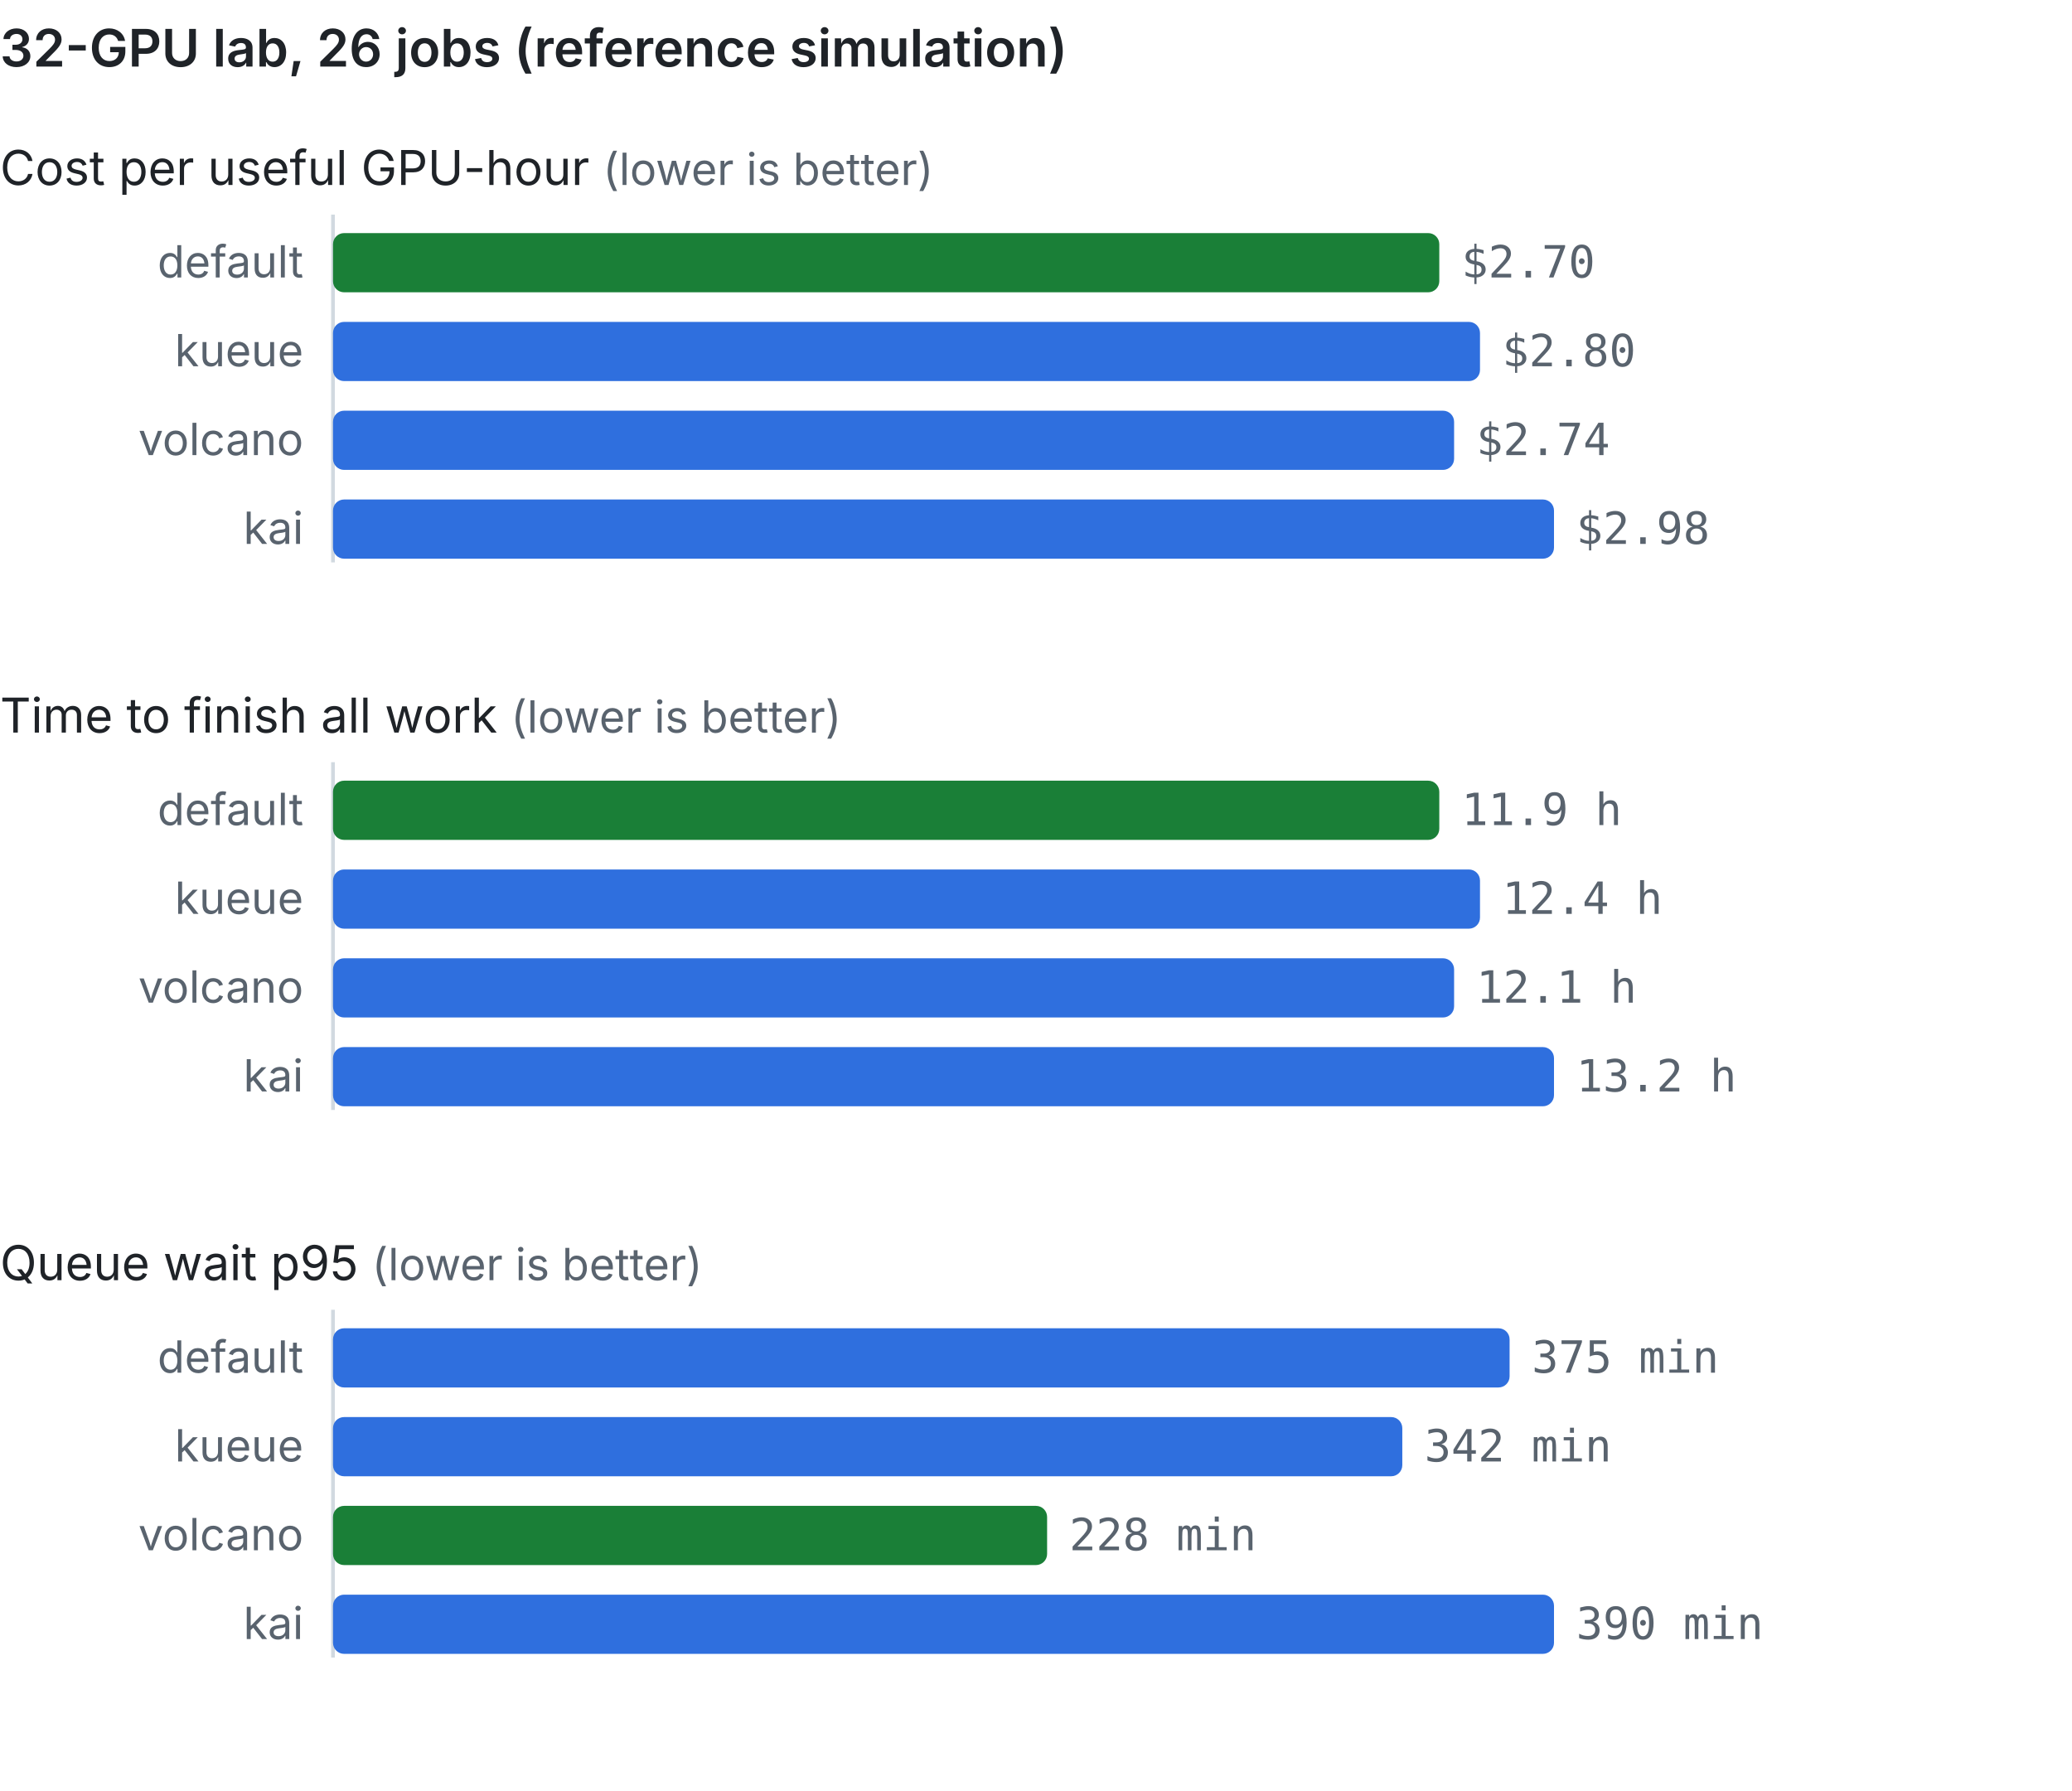
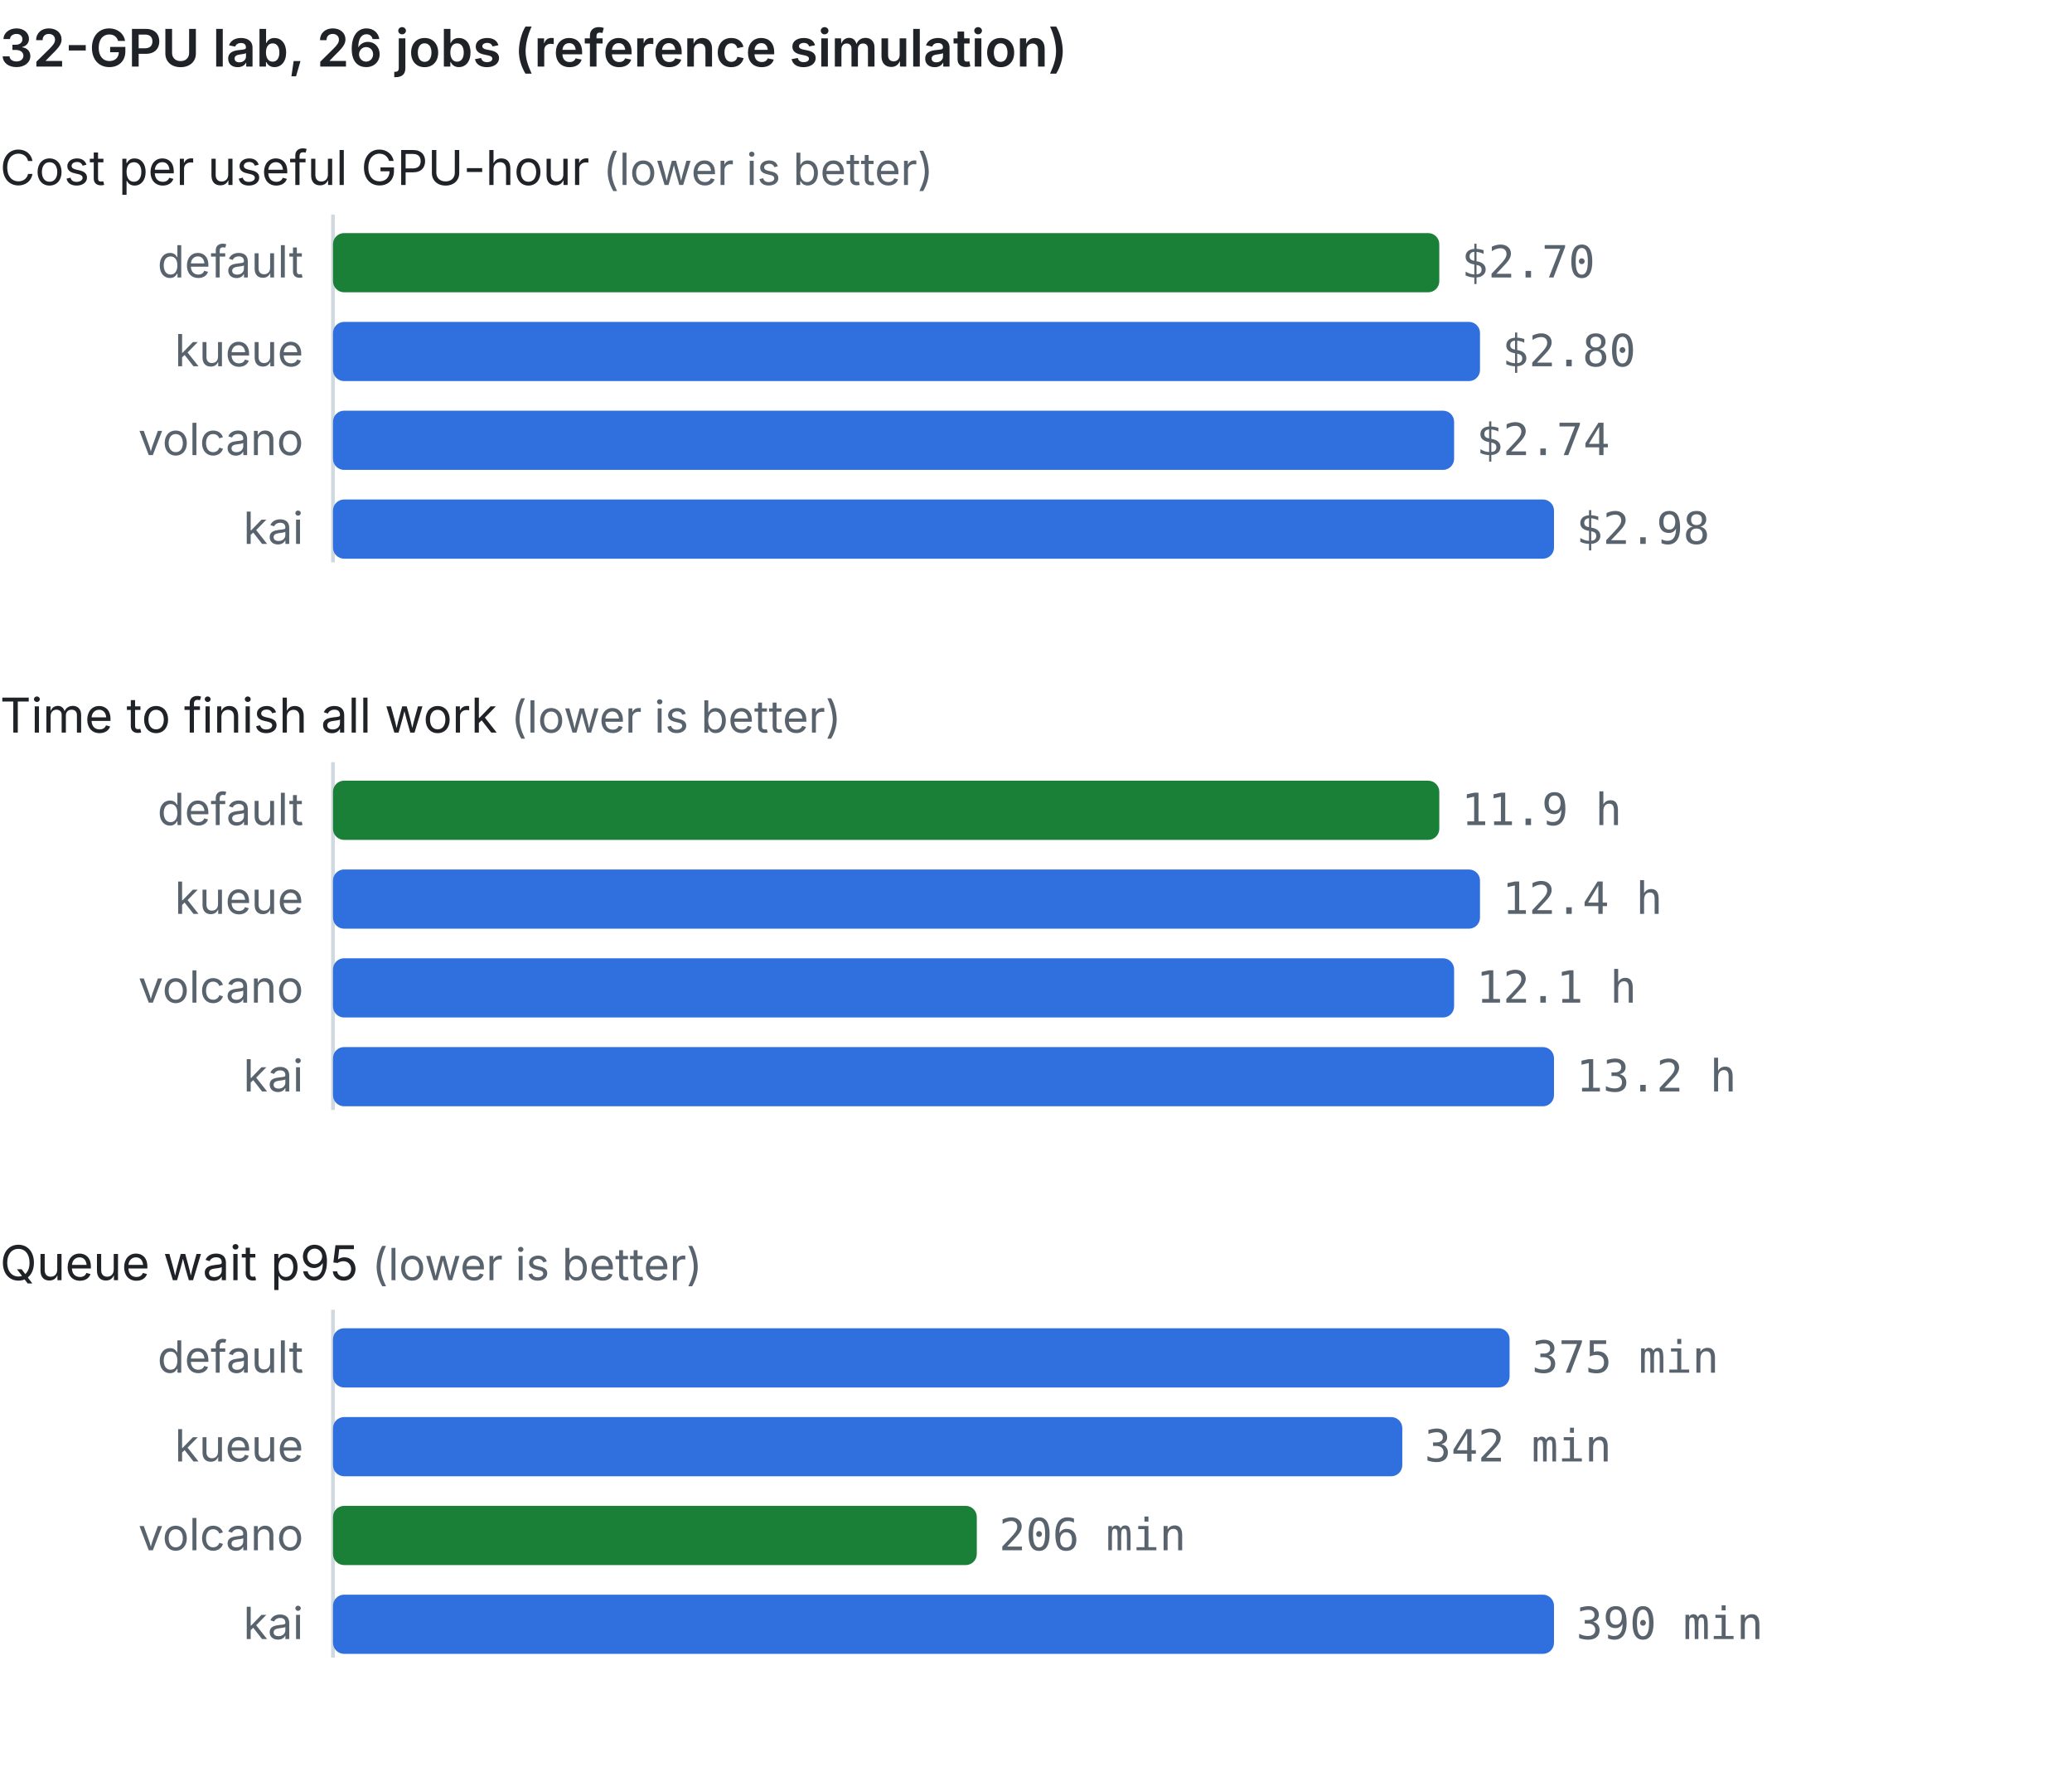
<svg xmlns="http://www.w3.org/2000/svg" width="560" height="484" viewBox="0 0 560 484" role="img" aria-labelledby="title desc">
  <style>
.t{font:600 14px system-ui,-apple-system,Segoe UI,sans-serif;fill:#1f2328}
.l{font:13px system-ui,-apple-system,Segoe UI,sans-serif;fill:#1f2328}
.v{font:12px ui-monospace,SFMono-Regular,Menlo,monospace;fill:#59636e}
.n{font:12px system-ui,-apple-system,Segoe UI,sans-serif;fill:#59636e}
.b{fill:#2f6fde}.best{fill:#1a7f37}.g{stroke:#d1d9e0}
@media (prefers-color-scheme: dark){.t,.l{fill:#f0f6fc}.v,.n{fill:#9198a1}.b{fill:#4493f8}.best{fill:#3fb950}.g{stroke:#3d444d}}
</style>
  <text class="t" x="0" y="18">32-GPU lab, 26 jobs (reference simulation)</text>
  <text class="l" x="0" y="50">Cost per useful GPU-hour <tspan class="n">(lower is better)</tspan>
  </text>
  <line class="g" x1="90" y1="58" x2="90" y2="152" />
  <text class="n" x="82" y="75" text-anchor="end">default</text>
  <rect class="best" x="90" y="63" width="299" height="16" rx="3" />
  <text class="v" x="395" y="75">$2.70</text>
  <text class="n" x="82" y="99" text-anchor="end">kueue</text>
  <rect class="b" x="90" y="87" width="310" height="16" rx="3" />
  <text class="v" x="406" y="99">$2.80</text>
  <text class="n" x="82" y="123" text-anchor="end">volcano</text>
  <rect class="b" x="90" y="111" width="303" height="16" rx="3" />
  <text class="v" x="399" y="123">$2.74</text>
  <text class="n" x="82" y="147" text-anchor="end">kai</text>
  <rect class="b" x="90" y="135" width="330" height="16" rx="3" />
  <text class="v" x="426" y="147">$2.98</text>
  <text class="l" x="0" y="198">Time to finish all work <tspan class="n">(lower is better)</tspan>
  </text>
  <line class="g" x1="90" y1="206" x2="90" y2="300" />
  <text class="n" x="82" y="223" text-anchor="end">default</text>
  <rect class="best" x="90" y="211" width="299" height="16" rx="3" />
  <text class="v" x="395" y="223">11.9 h</text>
  <text class="n" x="82" y="247" text-anchor="end">kueue</text>
  <rect class="b" x="90" y="235" width="310" height="16" rx="3" />
  <text class="v" x="406" y="247">12.4 h</text>
  <text class="n" x="82" y="271" text-anchor="end">volcano</text>
  <rect class="b" x="90" y="259" width="303" height="16" rx="3" />
  <text class="v" x="399" y="271">12.1 h</text>
  <text class="n" x="82" y="295" text-anchor="end">kai</text>
  <rect class="b" x="90" y="283" width="330" height="16" rx="3" />
  <text class="v" x="426" y="295">13.2 h</text>
  <text class="l" x="0" y="346">Queue wait p95 <tspan class="n">(lower is better)</tspan>
  </text>
  <line class="g" x1="90" y1="354" x2="90" y2="448" />
  <text class="n" x="82" y="371" text-anchor="end">default</text>
  <rect class="b" x="90" y="359" width="318" height="16" rx="3" />
  <text class="v" x="414" y="371">375 min</text>
  <text class="n" x="82" y="395" text-anchor="end">kueue</text>
  <rect class="b" x="90" y="383" width="289" height="16" rx="3" />
  <text class="v" x="385" y="395">342 min</text>
  <text class="n" x="82" y="419" text-anchor="end">volcano</text>
-   <rect class="best" x="90" y="407" width="193" height="16" rx="3" />
-   <text class="v" x="289" y="419">228 min</text>
+   <rect class="best" x="90" y="407" width="174" height="16" rx="3" />
+   <text class="v" x="270" y="419">206 min</text>
  <text class="n" x="82" y="443" text-anchor="end">kai</text>
  <rect class="b" x="90" y="431" width="330" height="16" rx="3" />
  <text class="v" x="426" y="443">390 min</text>
</svg>
